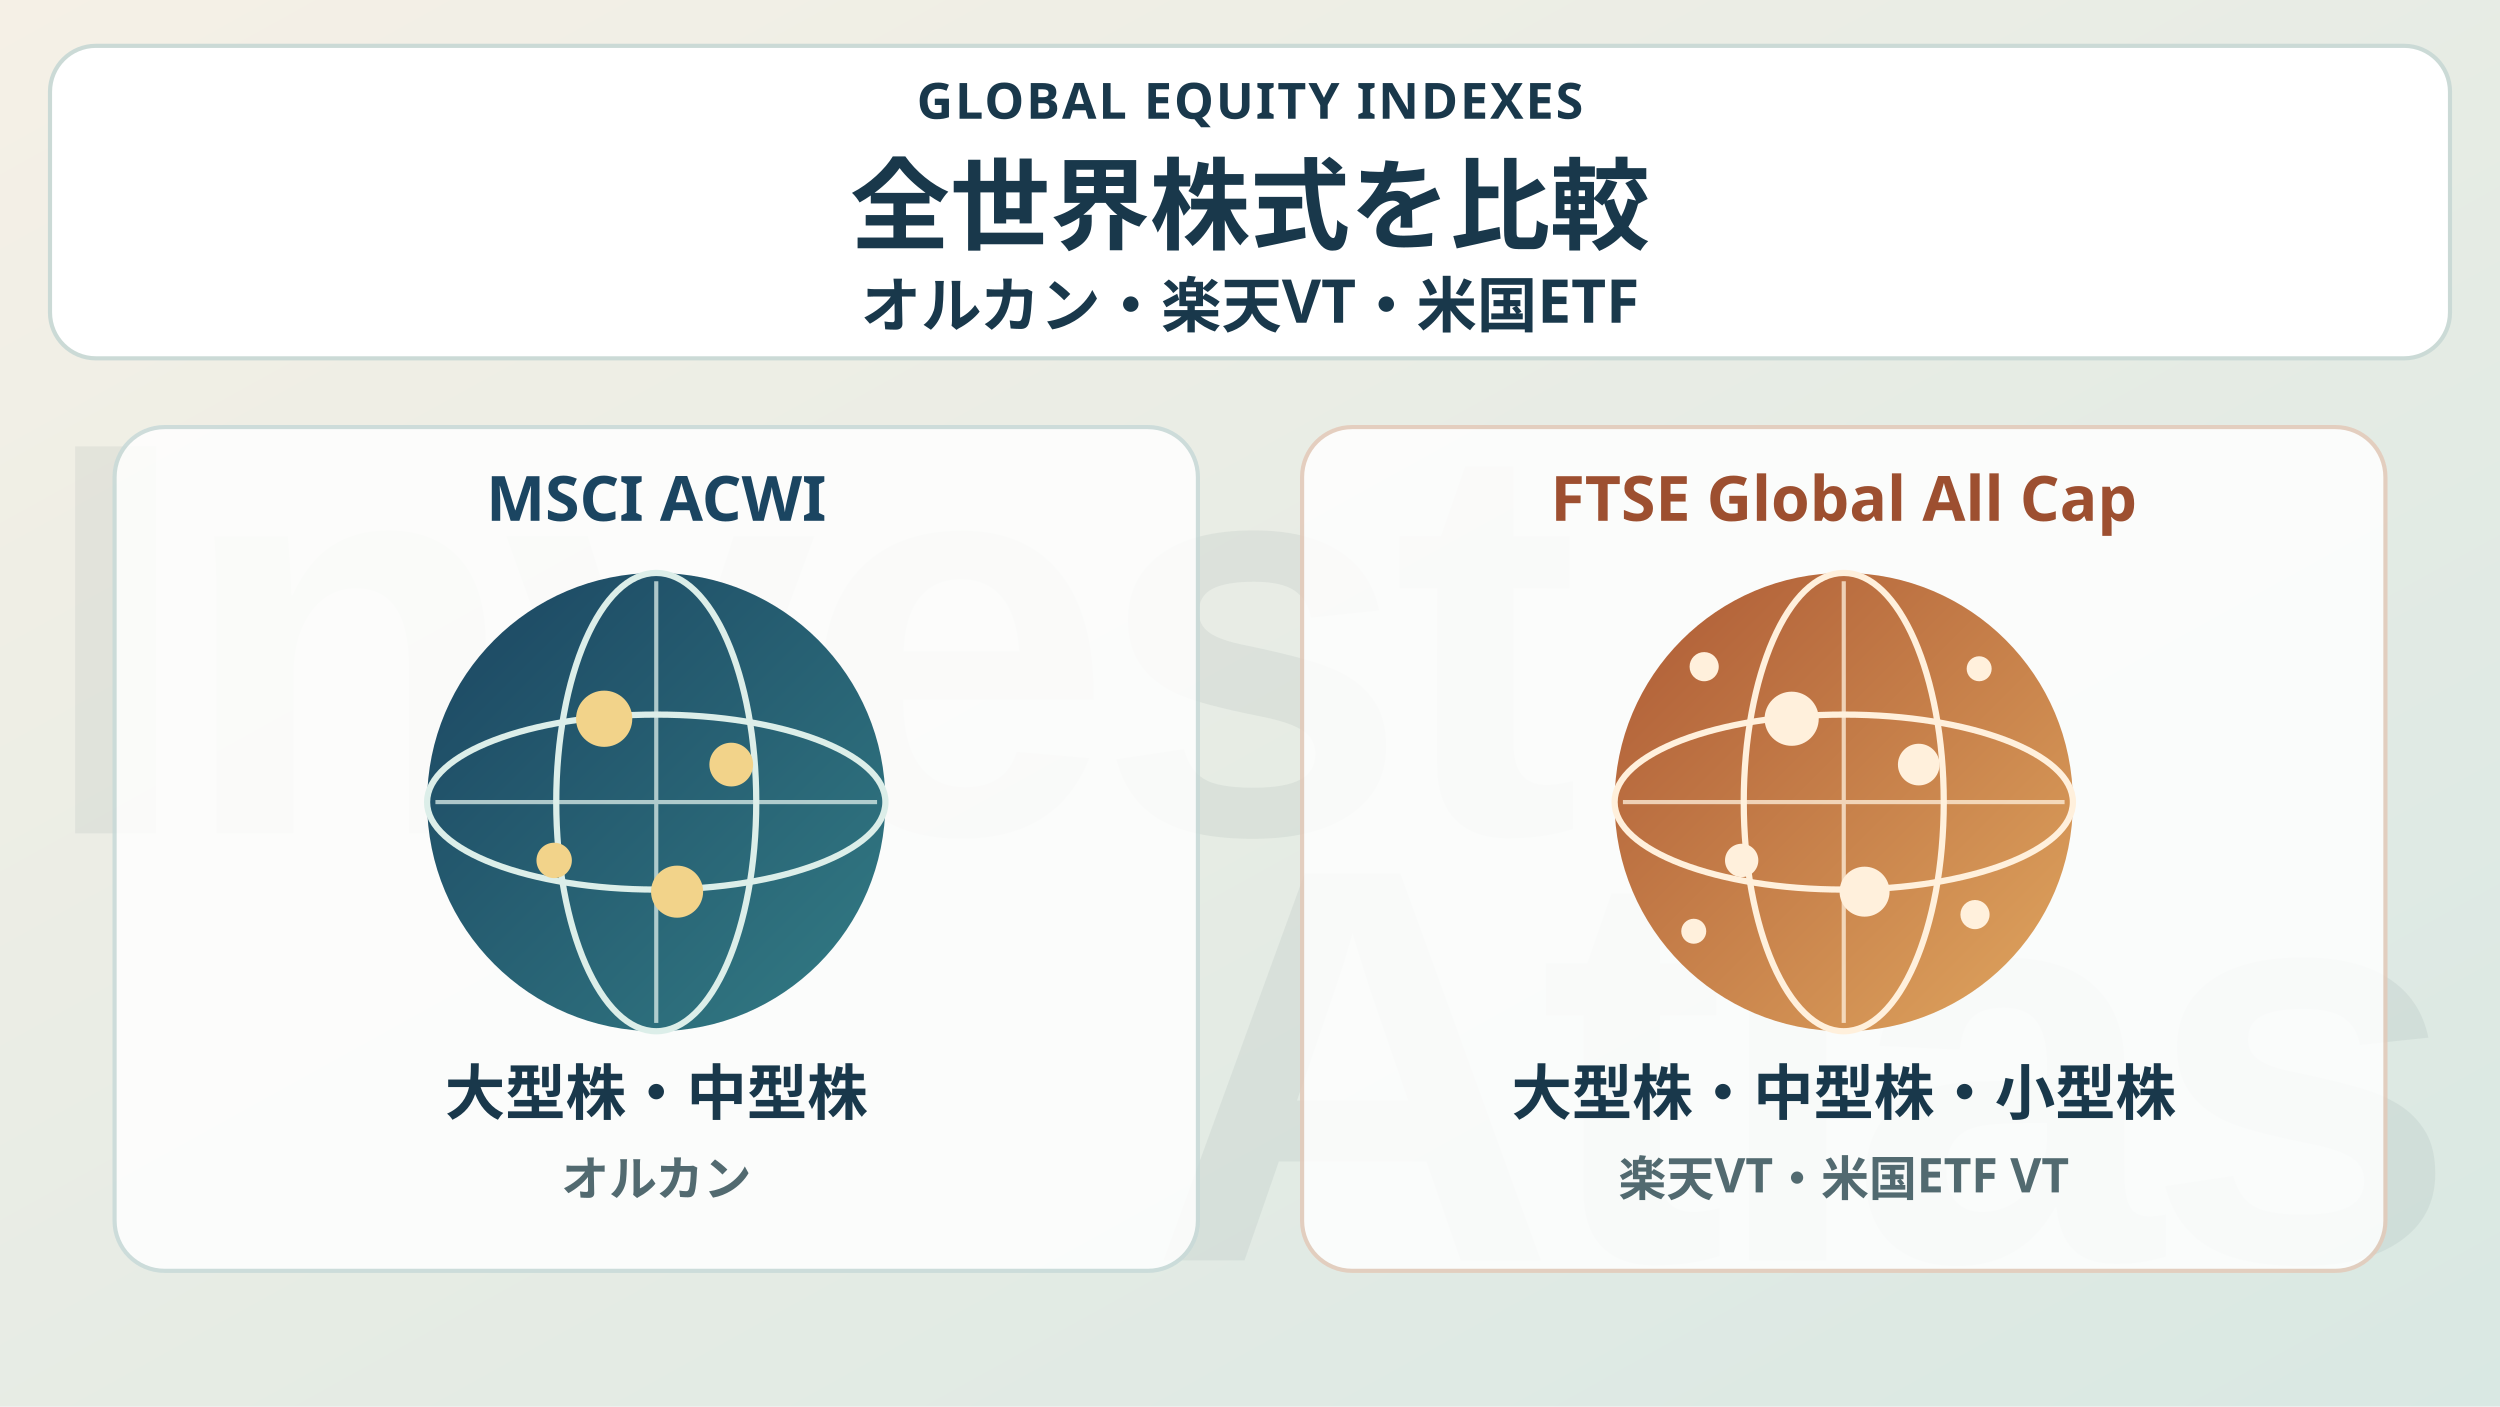
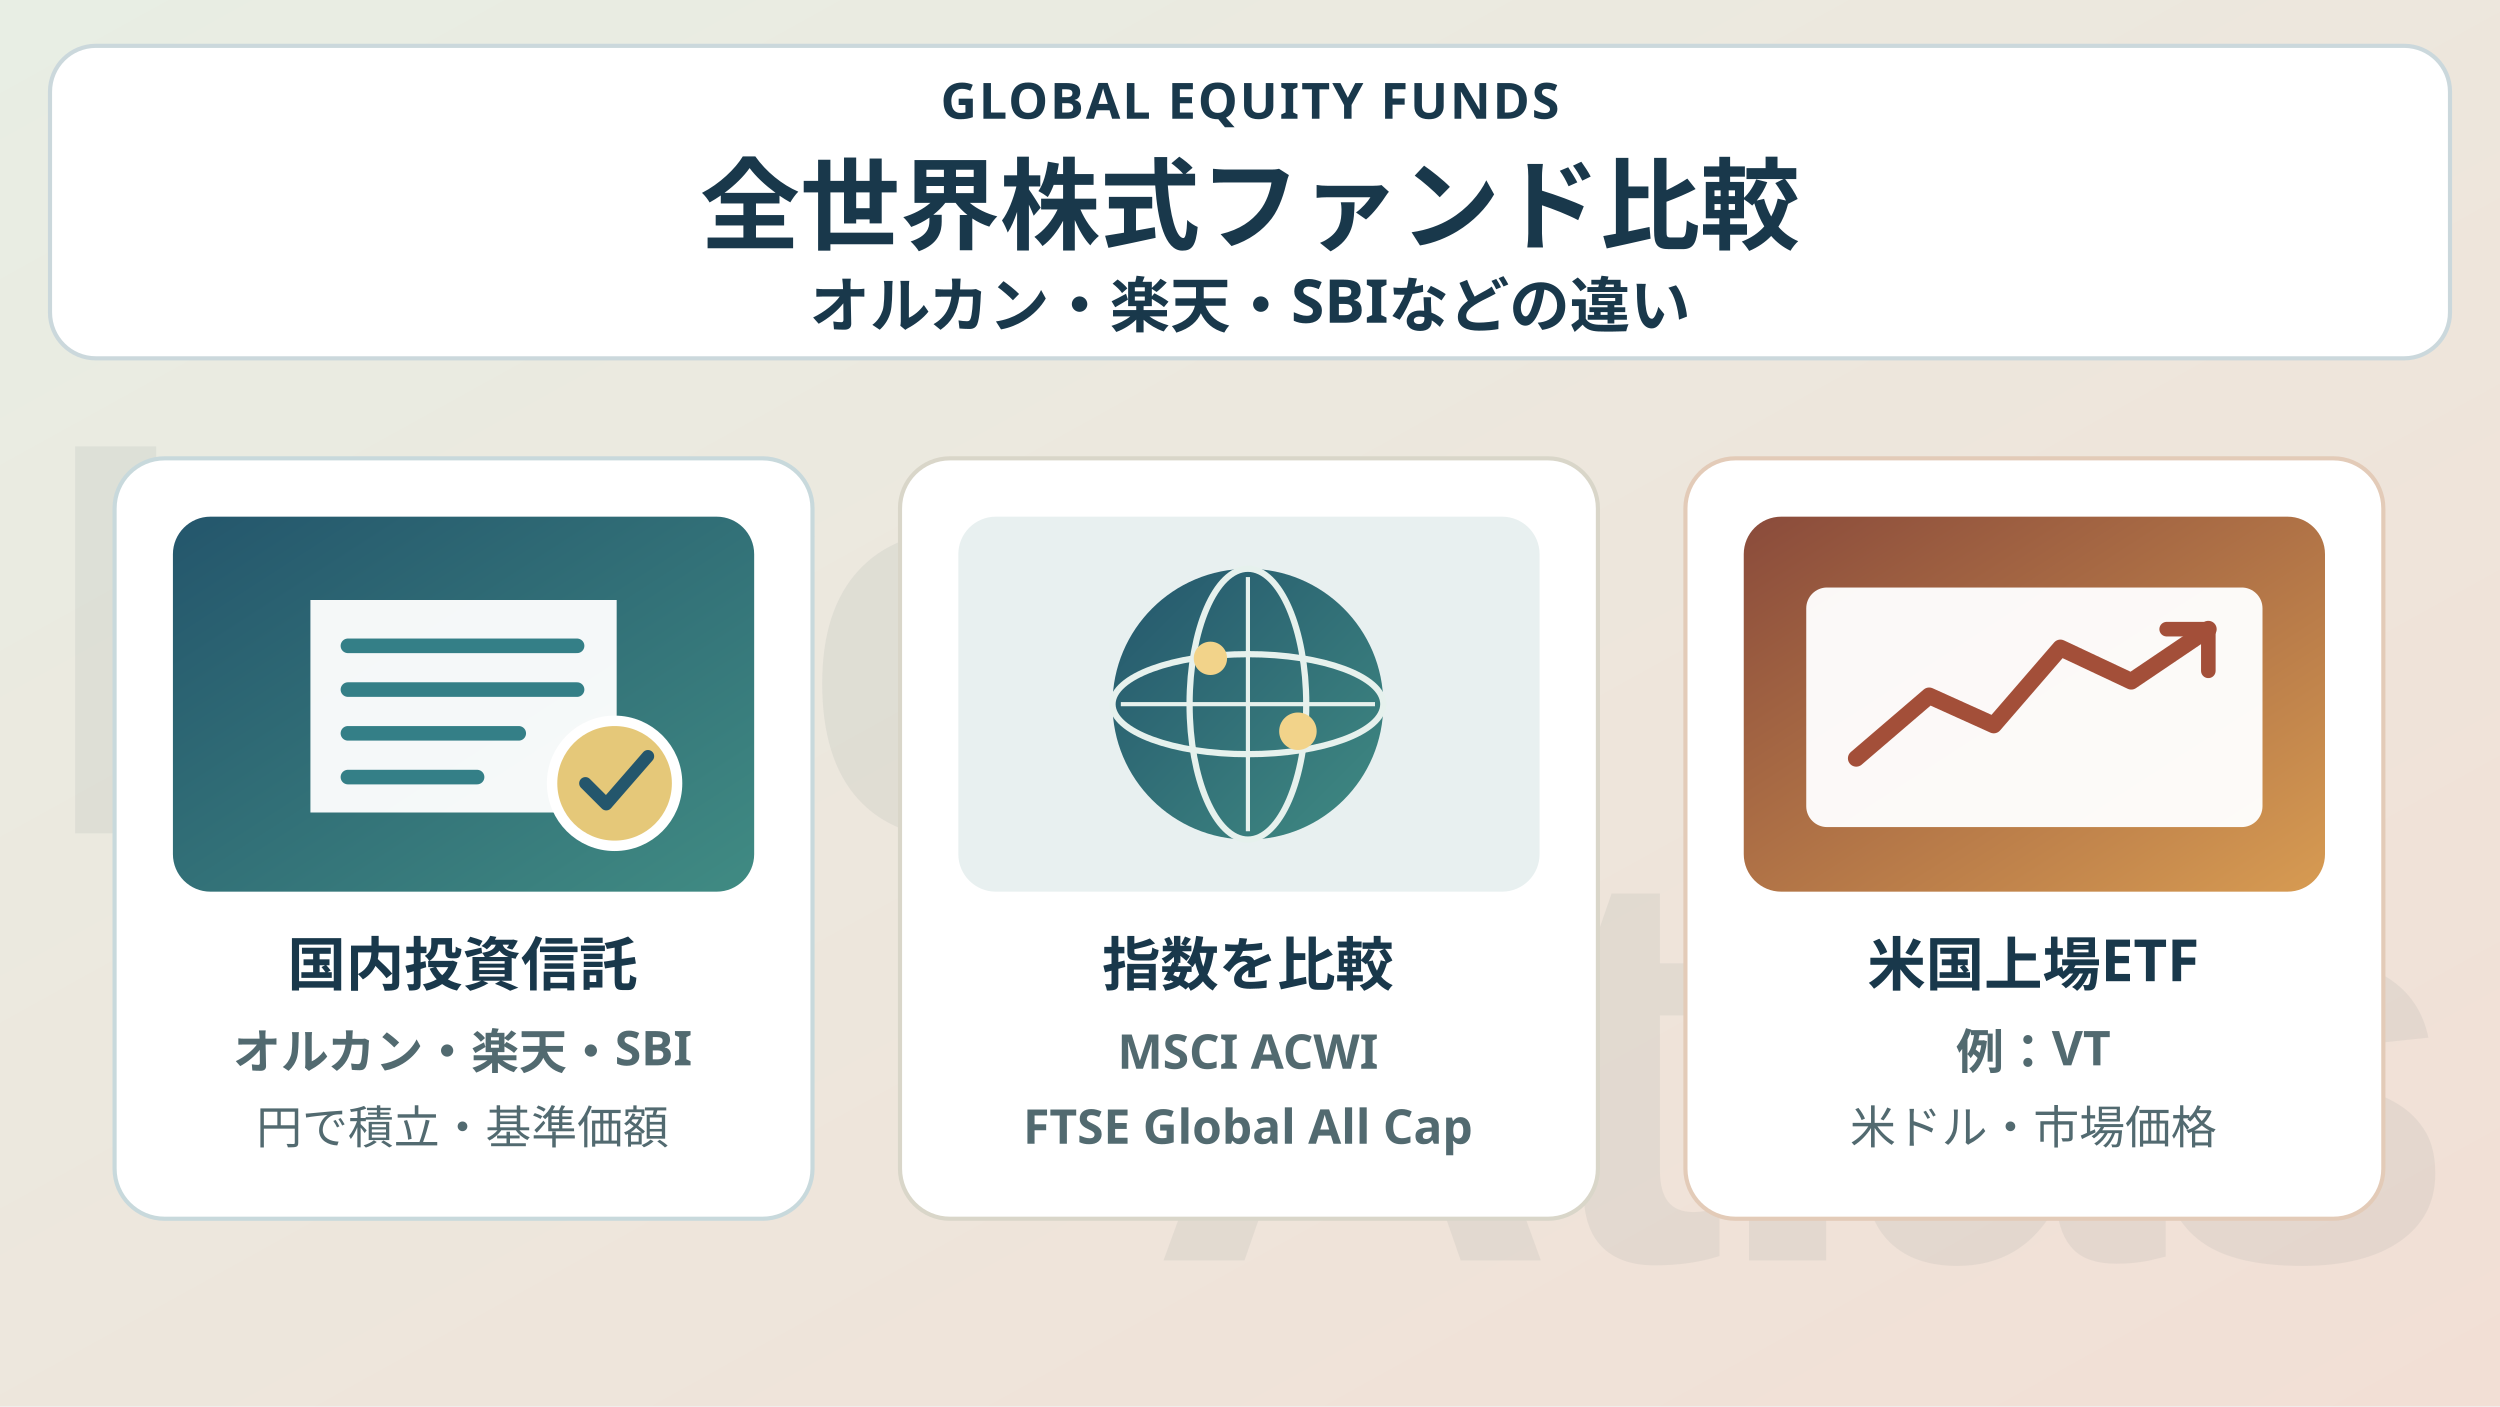
<svg xmlns="http://www.w3.org/2000/svg" viewBox="0 0 1200 675" role="img" aria-labelledby="title desc">
  <defs>
    <linearGradient id="bg" x1="0" y1="0" x2="1" y2="1">
-       <stop stop-color="#f5f0e6" />
-       <stop offset="1" stop-color="#d9e8e3" />
+       <stop stop-color="#e8eee4" />
+       <stop offset="1" stop-color="#f2dfd5" />
    </linearGradient>
-     <linearGradient id="left" x1="0" y1="0" x2="1" y2="1">
-       <stop stop-color="#1b4561" />
-       <stop offset="1" stop-color="#337c85" />
+     <linearGradient id="fund" x1="0" y1="0" x2="1" y2="1">
+       <stop stop-color="#24566c" />
+       <stop offset="1" stop-color="#408b83" />
    </linearGradient>
-     <linearGradient id="right" x1="0" y1="0" x2="1" y2="1">
-       <stop stop-color="#ad5a35" />
-       <stop offset="1" stop-color="#e0a65f" />
+     <linearGradient id="etf" x1="0" y1="0" x2="1" y2="1">
+       <stop stop-color="#8a4b3b" />
+       <stop offset="1" stop-color="#d79b52" />
    </linearGradient>
  </defs>
  <rect width="1200" height="675" fill="url(#bg)" />
  <g font-family="Arial, Helvetica, sans-serif" font-weight="800" font-size="270" letter-spacing="-8" fill="#304b51" opacity=".07">
    <text x="18" y="400">Invest</text>
    <text x="1180" y="605" text-anchor="end">Atlas</text>
  </g>
-   <rect x="24" y="22" width="1152" height="150" rx="22" fill="#fff" stroke="#cbdad6" stroke-width="2" />
+   <rect x="24" y="22" width="1152" height="150" rx="22" fill="#fff" stroke="#cbd8dc" stroke-width="2" />
  <g font-family="sans-serif" text-anchor="middle" fill="#19384b">
-     <text x="600" y="57" font-size="24" font-weight="800" letter-spacing="1">GLOBAL EQUITY INDEXES</text>
-     <text x="600" y="116" font-size="48" font-weight="800">全世界株式を比較</text>
-     <text x="600" y="157" font-size="29" font-weight="650">オルカン・楽天VT・米国ETF</text>
+     <text x="600" y="57" font-size="24" font-weight="800" letter-spacing="1">GLOBAL EQUITY FUNDS</text>
+     <text x="600" y="116" font-size="48" font-weight="800">全世界株式ファンド比較</text>
+     <text x="600" y="157" font-size="29" font-weight="650">オルカン・楽天・SBIなどの違い</text>
  </g>
-   <g>
-     <rect x="55" y="205" width="520" height="405" rx="24" fill="#fff" opacity=".84" stroke="#c7d9d8" stroke-width="2" />
-     <rect x="625" y="205" width="520" height="405" rx="24" fill="#fff" opacity=".84" stroke="#e3c9b8" stroke-width="2" />
-     <text x="315" y="250" text-anchor="middle" font-family="sans-serif" font-size="30" font-weight="800" fill="#1b4561">MSCI ACWI</text>
-     <text x="885" y="250" text-anchor="middle" font-family="sans-serif" font-size="30" font-weight="800" fill="#9d4f30">FTSE Global All Cap</text>
-     <g transform="translate(315 385)">
-       <circle cx="0" cy="0" r="110" fill="url(#left)" />
-       <ellipse cx="0" cy="0" rx="48" ry="110" fill="none" stroke="#dceee9" stroke-width="3" />
-       <ellipse cx="0" cy="0" rx="110" ry="42" fill="none" stroke="#dceee9" stroke-width="3" />
-       <path d="M-106 0H106M0-106V106" stroke="#dceee9" stroke-width="2" opacity=".75" />
-       <g fill="#f2d38a" stroke="#f2d38a">
-         <circle cx="-25" cy="-40" r="13" />
-         <circle cx="36" cy="-18" r="10" />
-         <circle cx="10" cy="43" r="12" />
-         <circle cx="-49" cy="28" r="8" />
-       </g>
+   <g transform="translate(55 220)">
+     <rect width="335" height="365" rx="24" fill="#fff" stroke="#c8d9dc" stroke-width="2" />
+     <rect x="28" y="28" width="279" height="180" rx="18" fill="url(#fund)" />
+     <path d="M94 68h147v102H94z" fill="#fff" opacity=".95" />
+     <path d="M112 90h110M112 111h110M112 132h82M112 153h62" stroke="#347f87" stroke-width="7" stroke-linecap="round" />
+     <circle cx="240" cy="156" r="30" fill="#e5c879" stroke="#fff" stroke-width="5" />
+     <path d="M226 156l10 10 20-23" fill="none" stroke="#24566c" stroke-width="6" stroke-linecap="round" stroke-linejoin="round" />
+     <text x="167" y="253" text-anchor="middle" font-family="sans-serif" font-size="28" font-weight="800" fill="#19384b">国内投資信託</text>
+     <text x="167" y="293" text-anchor="middle" font-family="sans-serif" font-size="23" font-weight="650" fill="#526a70">オルカン・楽天・SBI</text>
+     <text x="167" y="329" text-anchor="middle" font-family="sans-serif" font-size="22" fill="#526a70">円で積立・基準価額</text>
+   </g>
+   <g transform="translate(432 220)">
+     <rect width="335" height="365" rx="24" fill="#fff" stroke="#d9d6c9" stroke-width="2" />
+     <rect x="28" y="28" width="279" height="180" rx="18" fill="#e8f0f0" />
+     <g transform="translate(167 118)">
+       <circle r="65" fill="url(#fund)" />
+       <ellipse rx="28" ry="65" fill="none" stroke="#e6f1ed" stroke-width="3" />
+       <ellipse rx="65" ry="24" fill="none" stroke="#e6f1ed" stroke-width="3" />
+       <path d="M-61 0H61M0-61V61" stroke="#e6f1ed" stroke-width="2" />
+       <circle cx="-18" cy="-22" r="8" fill="#f2d38a" />
+       <circle cx="24" cy="13" r="9" fill="#f2d38a" />
    </g>
-     <g transform="translate(885 385)">
-       <circle cx="0" cy="0" r="110" fill="url(#right)" />
-       <ellipse cx="0" cy="0" rx="48" ry="110" fill="none" stroke="#fff0dc" stroke-width="3" />
-       <ellipse cx="0" cy="0" rx="110" ry="42" fill="none" stroke="#fff0dc" stroke-width="3" />
-       <path d="M-106 0H106M0-106V106" stroke="#fff0dc" stroke-width="2" opacity=".75" />
-       <g fill="#fff0dc">
-         <circle cx="-25" cy="-40" r="13" />
-         <circle cx="36" cy="-18" r="10" />
-         <circle cx="10" cy="43" r="12" />
-         <circle cx="-49" cy="28" r="8" />
-         <circle cx="63" cy="54" r="7" />
-         <circle cx="-67" cy="-65" r="7" />
-         <circle cx="65" cy="-64" r="6" />
-         <circle cx="-72" cy="62" r="6" />
-       </g>
-     </g>
-     <g font-family="sans-serif" font-size="29" font-weight="750" text-anchor="middle" fill="#19384b">
-       <text x="315" y="535">大型株・中型株</text>
-       <text x="885" y="535">大型株・中型株・小型株</text>
-     </g>
-     <g font-family="sans-serif" font-size="23" font-weight="650" text-anchor="middle" fill="#526a70">
-       <text x="315" y="574">オルカン</text>
-       <text x="885" y="574">楽天VT・米国ETF VT</text>
-     </g>
+     <text x="167" y="253" text-anchor="middle" font-family="sans-serif" font-size="28" font-weight="800" fill="#19384b">指数を比較</text>
+     <text x="167" y="293" text-anchor="middle" font-family="sans-serif" font-size="23" font-weight="650" fill="#526a70">MSCI ACWI</text>
+     <text x="167" y="329" text-anchor="middle" font-family="sans-serif" font-size="23" font-weight="650" fill="#526a70">FTSE Global All Cap</text>
+   </g>
+   <g transform="translate(809 220)">
+     <rect width="335" height="365" rx="24" fill="#fff" stroke="#e3cbb8" stroke-width="2" />
+     <rect x="28" y="28" width="279" height="180" rx="18" fill="url(#etf)" />
+     <rect x="58" y="62" width="219" height="115" rx="10" fill="#fff" opacity=".96" />
+     <path d="M82 144l35-30 31 14 32-37 34 16 37-25" fill="none" stroke="#a34f39" stroke-width="8" stroke-linecap="round" stroke-linejoin="round" />
+     <path d="M231 82h20v20" fill="none" stroke="#a34f39" stroke-width="7" stroke-linecap="round" stroke-linejoin="round" />
+     <text x="167" y="253" text-anchor="middle" font-family="sans-serif" font-size="28" font-weight="800" fill="#19384b">米国上場ETF</text>
+     <text x="167" y="293" text-anchor="middle" font-family="sans-serif" font-size="23" font-weight="650" fill="#526a70">例：VT</text>
+     <text x="167" y="329" text-anchor="middle" font-family="sans-serif" font-size="22" fill="#526a70">米ドル・市場価格</text>
  </g>
</svg>
